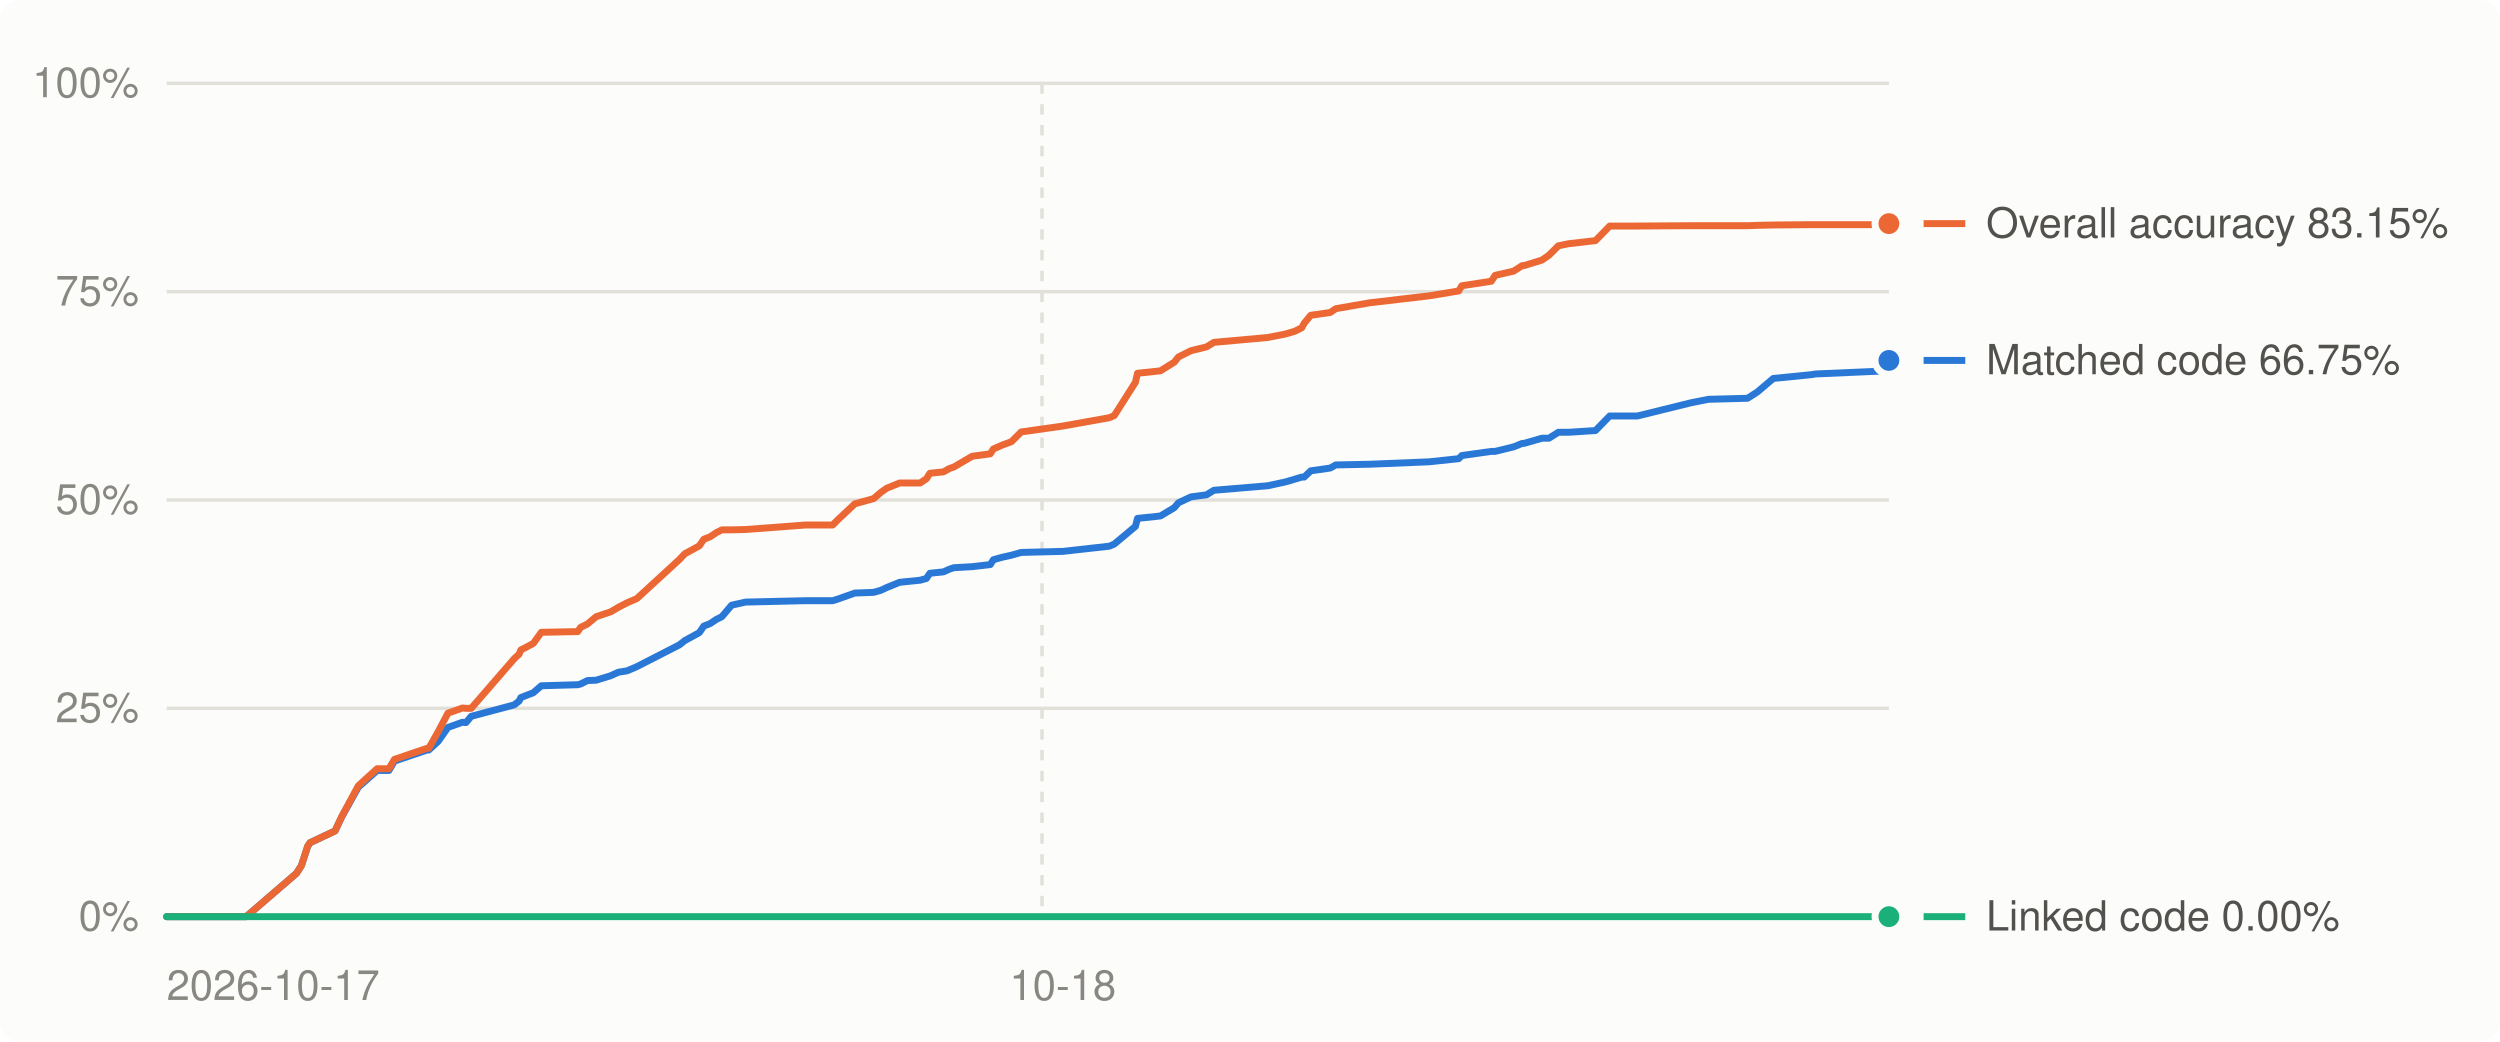
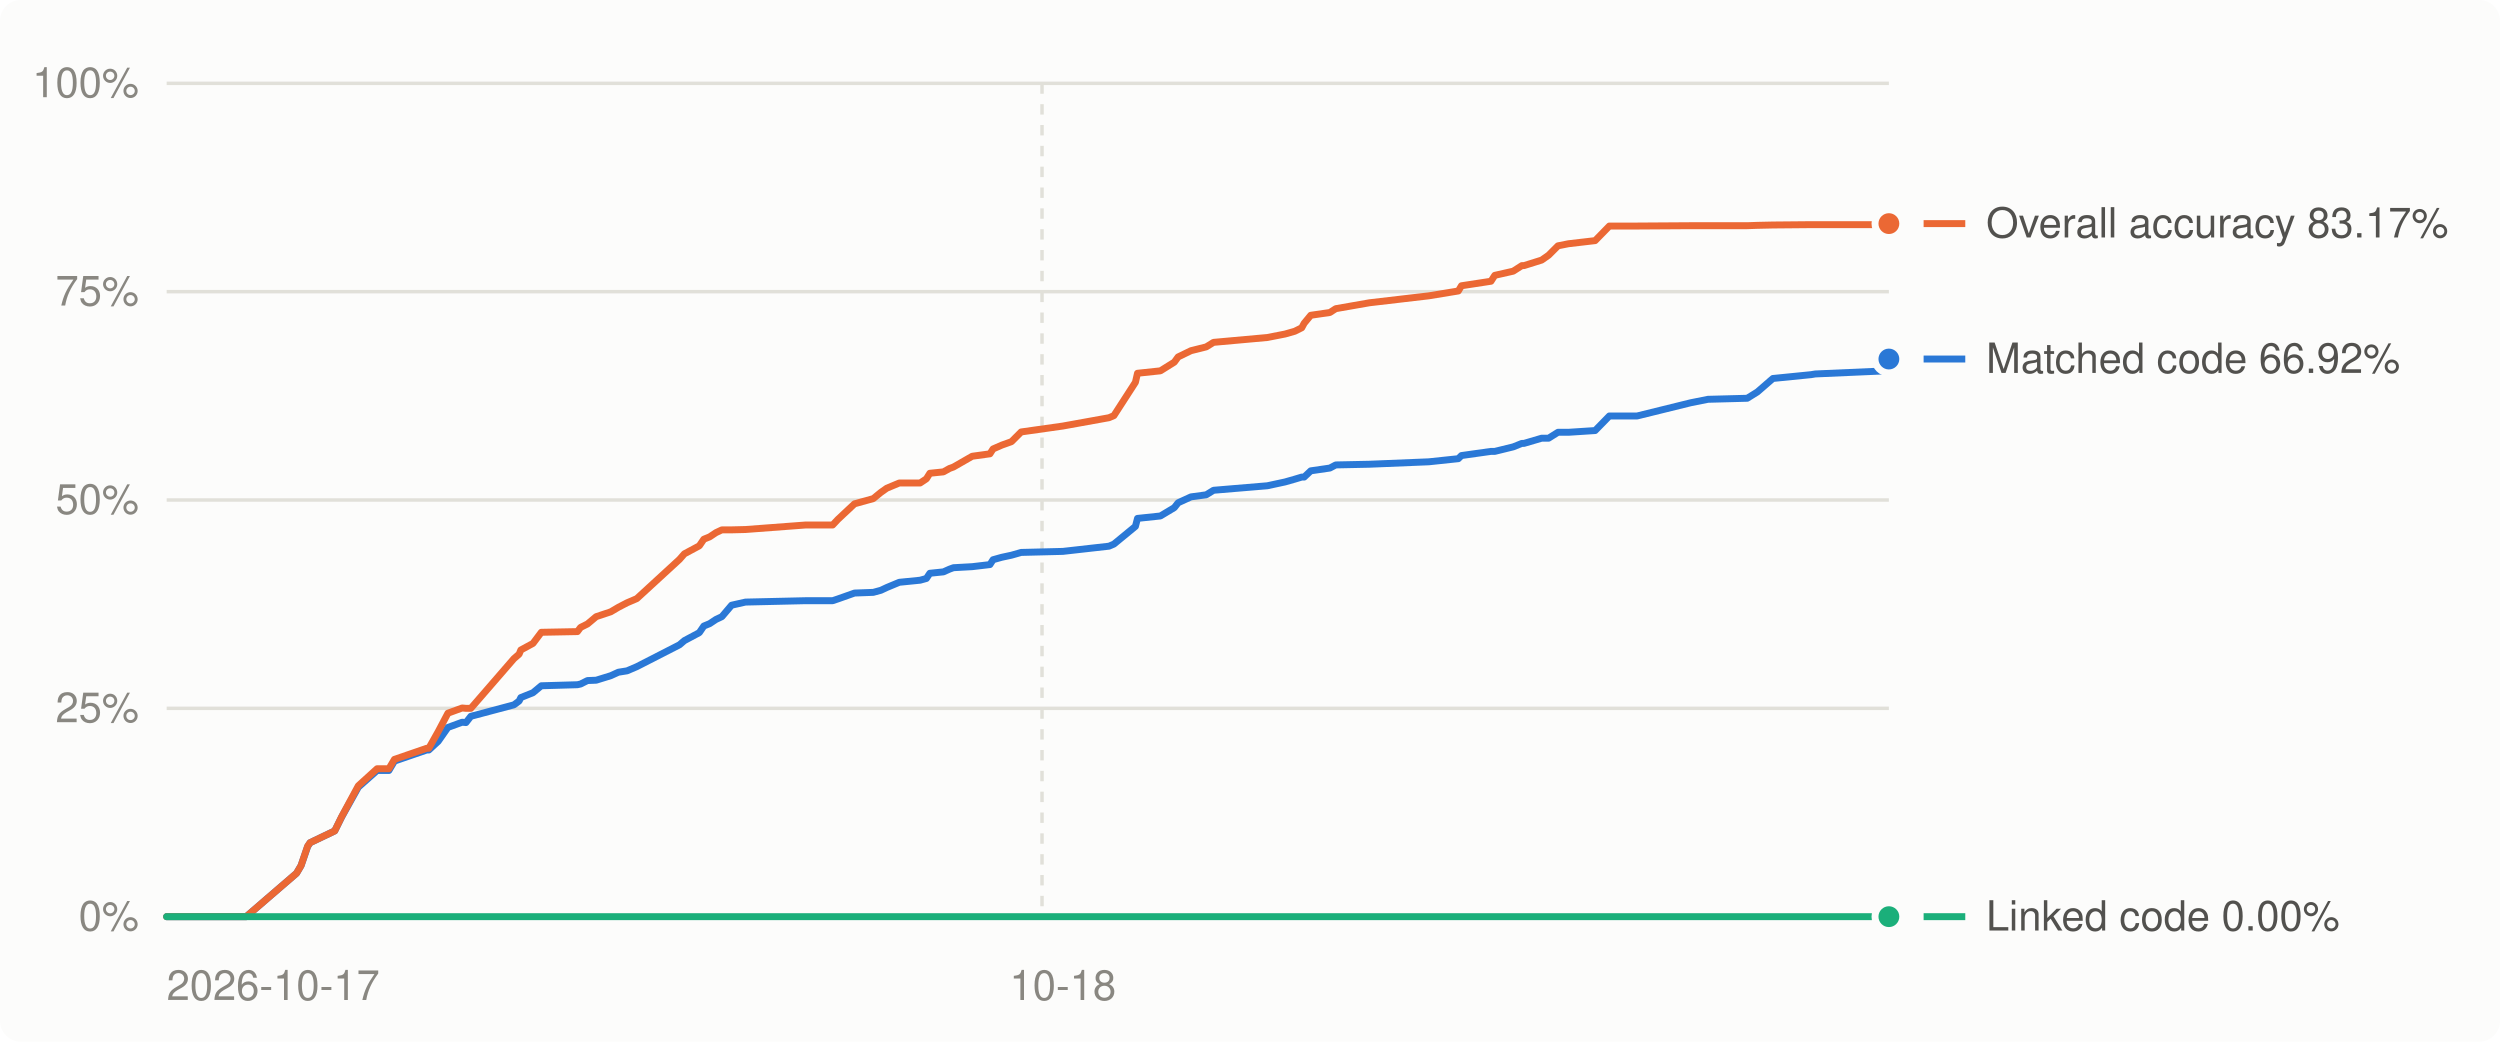
<svg xmlns="http://www.w3.org/2000/svg" viewBox="0 0 720 300" width="720" height="300" role="img" aria-label="Decompilation progress over time">
  <style>
.bg{fill:#fcfcfb}.grid{stroke:#e1e0d9}.muted{fill:#898781}.lbl{fill:#52514e}.ln0{stroke:#2a78d6}.dot0{fill:#2a78d6;stroke:#fcfcfb}.ln1{stroke:#eb6834}.dot1{fill:#eb6834;stroke:#fcfcfb}.ln2{stroke:#1baf7a}.dot2{fill:#1baf7a;stroke:#fcfcfb}
@media (prefers-color-scheme: dark){.bg{fill:#1a1a19}.grid{stroke:#2c2c2a}.muted{fill:#898781}.lbl{fill:#c3c2b7}.ln0{stroke:#3987e5}.dot0{fill:#3987e5;stroke:#1a1a19}.ln1{stroke:#d95926}.dot1{fill:#d95926;stroke:#1a1a19}.ln2{stroke:#199e70}.dot2{fill:#199e70;stroke:#1a1a19}}
text{font:12px -apple-system,BlinkMacSystemFont,'Segoe UI',Helvetica,Arial,sans-serif}
</style>
  <rect class="bg" width="720" height="300" rx="6" />
  <line x1="48" x2="544" y1="264.0" y2="264.0" class="grid" stroke-width="1" />
  <text x="40" y="268.0" class="muted" text-anchor="end">0%</text>
  <line x1="48" x2="544" y1="204.0" y2="204.0" class="grid" stroke-width="1" />
  <text x="40" y="208.0" class="muted" text-anchor="end">25%</text>
  <line x1="48" x2="544" y1="144.0" y2="144.0" class="grid" stroke-width="1" />
  <text x="40" y="148.0" class="muted" text-anchor="end">50%</text>
  <line x1="48" x2="544" y1="84.0" y2="84.0" class="grid" stroke-width="1" />
  <text x="40" y="88.0" class="muted" text-anchor="end">75%</text>
  <line x1="48" x2="544" y1="24.0" y2="24.0" class="grid" stroke-width="1" />
  <text x="40" y="28.0" class="muted" text-anchor="end">100%</text>
  <line x1="300.1" x2="300.1" y1="24" y2="264" class="grid" stroke-width="1" stroke-dasharray="3 3" />
  <text class="muted" x="48.0" y="288" text-anchor="start">2026-10-17</text>
  <text class="muted" x="306.1" y="288" text-anchor="middle">10-18</text>
-   <polyline points="48.0,264.0 70.9,264.0 85.4,251.5 86.8,249.3 88.6,243.8 89.3,242.7 96.5,239.3 98.4,235.3 103.2,226.7 108.6,221.9 112.0,221.9 113.6,219.2 123.0,216.0 123.5,216.0 126.2,213.5 129.0,209.5 133.2,208.0 134.2,208.1 135.7,206.3 148.1,203.0 149.5,201.9 150.0,200.9 153.6,199.5 155.9,197.5 166.4,197.2 167.2,197.0 169.2,196.0 171.7,195.9 175.9,194.6 178.1,193.6 180.6,193.2 183.4,192.0 195.7,185.7 197.2,184.5 201.4,182.2 202.7,180.3 204.5,179.6 206.3,178.4 207.9,177.6 210.7,174.3 214.7,173.4 232.0,173.0 239.8,173.0 241.4,172.5 246.2,170.8 251.6,170.6 253.7,170.0 255.4,169.2 259.1,167.7 265.0,167.1 266.8,166.6 267.8,165.1 271.7,164.7 273.5,163.9 274.7,163.5 280.0,163.2 285.2,162.6 286.1,161.2 288.6,160.5 291.3,159.9 294.1,159.1 306.1,158.8 319.5,157.3 320.9,156.7 327.0,151.6 327.6,149.3 334.2,148.6 338.2,146.2 339.4,144.8 343.0,143.1 347.5,142.5 349.6,141.2 365.1,139.9 370.2,138.8 372.9,138.0 374.9,137.4 375.6,137.4 377.5,135.6 383.1,134.8 384.7,133.9 394.5,133.7 411.6,133.0 420.1,132.1 421.0,131.2 429.5,130.0 430.6,130.0 435.9,128.7 438.4,127.7 438.9,127.7 444.1,126.2 446.1,126.2 448.8,124.5 451.7,124.5 459.5,124.0 463.6,119.8 471.6,119.8 487.0,116.0 492.0,115.0 503.3,114.7 506.1,112.9 510.7,109.0 521.7,107.9 522.9,107.7 543.4,106.8 543.6,105.5 543.7,105.0 544.0,103.8" fill="none" class="ln0" stroke-width="2" stroke-linejoin="round" stroke-linecap="round" />
-   <polyline points="48.0,264.0 70.9,264.0 85.4,251.5 86.8,249.3 88.6,243.7 89.3,242.7 96.5,239.3 98.4,235.2 103.2,226.3 108.6,221.4 112.0,221.4 113.6,218.7 123.0,215.5 123.5,215.5 126.2,210.7 129.0,205.4 133.2,203.9 134.2,204.0 135.7,204.0 148.1,189.7 149.5,188.4 150.0,187.2 153.6,185.3 155.9,182.1 166.4,181.9 167.2,180.7 169.2,179.7 171.7,177.6 175.9,176.2 178.1,174.9 180.6,173.6 183.4,172.4 195.7,161.1 197.2,159.5 201.4,157.2 202.7,155.3 204.5,154.6 206.3,153.4 207.9,152.6 210.7,152.6 214.7,152.5 232.0,151.2 239.8,151.2 241.4,149.6 246.2,145.1 251.6,143.6 253.7,141.8 255.4,140.6 259.1,139.1 265.0,139.1 266.8,137.9 267.8,136.3 271.7,135.9 273.5,134.9 274.7,134.5 280.0,131.4 285.2,130.7 286.1,129.3 288.6,128.2 291.3,127.2 294.1,124.4 306.1,122.7 319.5,120.3 320.9,119.7 327.0,110.1 327.6,107.5 334.2,106.8 338.2,104.3 339.4,102.8 343.0,101.0 347.5,99.9 349.6,98.6 365.1,97.2 370.2,96.2 372.9,95.4 374.9,94.4 375.6,93.1 377.5,90.8 383.1,90.0 384.7,88.9 394.5,87.2 411.6,85.2 420.1,83.8 421.0,82.3 429.5,81.0 430.6,79.3 435.9,78.1 438.4,76.5 438.9,76.5 444.1,74.9 446.1,73.5 448.8,70.8 451.7,70.2 459.5,69.3 463.6,65.1 471.6,65.1 487.0,65.0 492.0,65.0 503.3,65.0 506.1,64.9 510.7,64.8 521.7,64.7 522.9,64.7 543.4,64.7 543.6,64.6 543.7,64.6 544.0,64.4" fill="none" class="ln1" stroke-width="2" stroke-linejoin="round" stroke-linecap="round" />
-   <polyline points="48.0,264.0 70.9,264.0 85.4,264.0 86.8,264.0 88.6,264.0 89.3,264.0 96.5,264.0 98.4,264.0 103.2,264.0 108.6,264.0 112.0,264.0 113.6,264.0 123.0,264.0 123.5,264.0 126.2,264.0 129.0,264.0 133.2,264.0 134.2,264.0 135.7,264.0 148.1,264.0 149.5,264.0 150.0,264.0 153.6,264.0 155.9,264.0 166.4,264.0 167.2,264.0 169.2,264.0 171.7,264.0 175.9,264.0 178.1,264.0 180.6,264.0 183.4,264.0 195.7,264.0 197.2,264.0 201.4,264.0 202.7,264.0 204.5,264.0 206.3,264.0 207.9,264.0 210.7,264.0 214.7,264.0 232.0,264.0 239.8,264.0 241.4,264.0 246.2,264.0 251.6,264.0 253.7,264.0 255.4,264.0 259.1,264.0 265.0,264.0 266.8,264.0 267.8,264.0 271.7,264.0 273.5,264.0 274.7,264.0 280.0,264.0 285.2,264.0 286.1,264.0 288.6,264.0 291.3,264.0 294.1,264.0 306.1,264.0 319.5,264.0 320.9,264.0 327.0,264.0 327.6,264.0 334.2,264.0 338.2,264.0 339.4,264.0 343.0,264.0 347.5,264.0 349.6,264.0 365.1,264.0 370.2,264.0 372.9,264.0 374.9,264.0 375.6,264.0 377.5,264.0 383.1,264.0 384.7,264.0 394.5,264.0 411.6,264.0 420.1,264.0 421.0,264.0 429.5,264.0 430.6,264.0 435.9,264.0 438.4,264.0 438.9,264.0 444.1,264.0 446.1,264.0 448.8,264.0 451.7,264.0 459.5,264.0 463.6,264.0 471.6,264.0 487.0,264.0 492.0,264.0 503.3,264.0 506.1,264.0 510.7,264.0 521.7,264.0 522.9,264.0 543.4,264.0 543.6,264.0 543.7,264.0 544.0,264.0" fill="none" class="ln2" stroke-width="2" stroke-linejoin="round" stroke-linecap="round" />
-   <circle cx="544.0" cy="103.8" r="4" class="dot0" stroke-width="2" />
+   <polyline points="48.0,264.0 70.9,264.0 85.4,251.5 86.7,249.3 88.6,243.8 89.3,242.7 96.4,239.3 98.4,235.3 103.2,226.7 108.6,221.9 112.0,221.9 113.6,219.2 122.9,216.0 123.5,216.0 126.2,213.5 129.0,209.5 133.1,208.0 134.2,208.1 135.6,206.3 148.0,203.0 149.5,201.9 150.0,200.9 153.5,199.5 155.9,197.5 166.3,197.2 167.2,197.0 169.2,196.0 171.7,195.9 175.9,194.6 178.1,193.6 180.6,193.2 183.4,192.0 195.7,185.7 197.1,184.5 201.4,182.2 202.7,180.3 204.4,179.6 206.2,178.4 207.9,177.6 210.7,174.3 214.7,173.4 232.0,173.0 239.8,173.0 241.3,172.5 246.1,170.8 251.5,170.6 253.7,170.0 255.4,169.2 259.0,167.7 265.0,167.1 266.8,166.6 267.8,165.1 271.7,164.7 273.5,163.9 274.6,163.5 280.0,163.2 285.1,162.6 286.0,161.2 288.5,160.5 291.3,159.9 294.1,159.1 306.1,158.8 319.4,157.3 320.8,156.7 327.0,151.6 327.6,149.3 334.2,148.6 338.2,146.2 339.3,144.8 343.0,143.1 347.4,142.5 349.5,141.2 365.0,139.9 370.1,138.8 372.9,138.0 374.9,137.4 375.6,137.4 377.5,135.6 383.0,134.8 384.7,133.9 394.4,133.7 411.5,133.0 420.0,132.1 420.9,131.2 429.4,130.0 430.5,130.0 435.8,128.7 438.3,127.7 438.9,127.7 444.0,126.2 446.0,126.2 448.7,124.5 451.7,124.5 459.4,124.0 463.5,119.8 471.5,119.8 486.9,116.0 491.9,115.0 503.2,114.7 506.1,112.9 510.6,109.0 521.6,107.9 522.8,107.7 543.3,106.8 543.5,105.5 543.6,105.0 543.9,103.8 544.0,103.4" fill="none" class="ln0" stroke-width="2" stroke-linejoin="round" stroke-linecap="round" />
+   <polyline points="48.0,264.0 70.9,264.0 85.4,251.5 86.7,249.3 88.6,243.7 89.3,242.7 96.4,239.3 98.4,235.2 103.2,226.3 108.6,221.4 112.0,221.4 113.6,218.7 122.9,215.5 123.5,215.5 126.2,210.7 129.0,205.4 133.1,203.9 134.2,204.0 135.6,204.0 148.0,189.7 149.5,188.4 150.0,187.2 153.5,185.3 155.9,182.1 166.3,181.9 167.2,180.7 169.2,179.7 171.7,177.6 175.9,176.2 178.1,174.9 180.6,173.6 183.4,172.4 195.7,161.1 197.1,159.5 201.4,157.2 202.7,155.3 204.4,154.6 206.2,153.4 207.9,152.6 210.7,152.6 214.7,152.5 232.0,151.2 239.8,151.2 241.3,149.6 246.1,145.1 251.5,143.6 253.7,141.8 255.4,140.6 259.0,139.1 265.0,139.1 266.8,137.9 267.8,136.3 271.7,135.9 273.5,134.9 274.6,134.5 280.0,131.4 285.1,130.7 286.0,129.3 288.5,128.2 291.3,127.2 294.1,124.4 306.1,122.7 319.4,120.3 320.8,119.7 327.0,110.1 327.6,107.5 334.2,106.8 338.2,104.3 339.3,102.8 343.0,101.0 347.4,99.9 349.5,98.6 365.0,97.2 370.1,96.2 372.9,95.4 374.9,94.4 375.6,93.1 377.5,90.8 383.0,90.0 384.7,88.9 394.4,87.2 411.5,85.2 420.0,83.8 420.9,82.3 429.4,81.0 430.5,79.3 435.8,78.1 438.3,76.5 438.9,76.5 444.0,74.9 446.0,73.5 448.7,70.8 451.7,70.2 459.4,69.3 463.5,65.1 471.5,65.1 486.9,65.0 491.9,65.0 503.2,65.0 506.1,64.9 510.6,64.8 521.6,64.7 522.8,64.7 543.3,64.7 543.5,64.6 543.6,64.6 543.9,64.4 544.0,64.4" fill="none" class="ln1" stroke-width="2" stroke-linejoin="round" stroke-linecap="round" />
+   <polyline points="48.0,264.0 70.9,264.0 85.4,264.0 86.7,264.0 88.6,264.0 89.3,264.0 96.4,264.0 98.4,264.0 103.2,264.0 108.6,264.0 112.0,264.0 113.6,264.0 122.9,264.0 123.5,264.0 126.2,264.0 129.0,264.0 133.1,264.0 134.2,264.0 135.6,264.0 148.0,264.0 149.5,264.0 150.0,264.0 153.5,264.0 155.9,264.0 166.3,264.0 167.2,264.0 169.2,264.0 171.7,264.0 175.9,264.0 178.1,264.0 180.6,264.0 183.4,264.0 195.7,264.0 197.1,264.0 201.4,264.0 202.7,264.0 204.4,264.0 206.2,264.0 207.9,264.0 210.7,264.0 214.7,264.0 232.0,264.0 239.8,264.0 241.3,264.0 246.1,264.0 251.5,264.0 253.7,264.0 255.4,264.0 259.0,264.0 265.0,264.0 266.8,264.0 267.8,264.0 271.7,264.0 273.5,264.0 274.6,264.0 280.0,264.0 285.1,264.0 286.0,264.0 288.5,264.0 291.3,264.0 294.1,264.0 306.1,264.0 319.4,264.0 320.8,264.0 327.0,264.0 327.6,264.0 334.2,264.0 338.2,264.0 339.3,264.0 343.0,264.0 347.4,264.0 349.5,264.0 365.0,264.0 370.1,264.0 372.9,264.0 374.9,264.0 375.6,264.0 377.5,264.0 383.0,264.0 384.7,264.0 394.4,264.0 411.5,264.0 420.0,264.0 420.9,264.0 429.4,264.0 430.5,264.0 435.8,264.0 438.3,264.0 438.9,264.0 444.0,264.0 446.0,264.0 448.7,264.0 451.7,264.0 459.4,264.0 463.5,264.0 471.5,264.0 486.9,264.0 491.9,264.0 503.2,264.0 506.1,264.0 510.6,264.0 521.6,264.0 522.8,264.0 543.3,264.0 543.5,264.0 543.6,264.0 543.9,264.0 544.0,264.0" fill="none" class="ln2" stroke-width="2" stroke-linejoin="round" stroke-linecap="round" />
+   <circle cx="544.0" cy="103.4" r="4" class="dot0" stroke-width="2" />
  <circle cx="544.0" cy="64.4" r="4" class="dot1" stroke-width="2" />
  <circle cx="544.0" cy="264.0" r="4" class="dot2" stroke-width="2" />
  <line x1="554" x2="566" y1="264.0" y2="264.0" class="ln2" stroke-width="2" />
  <text class="lbl" x="572" y="268.0">Linked code 0.00%</text>
-   <line x1="554" x2="566" y1="103.8" y2="103.8" class="ln0" stroke-width="2" />
-   <text class="lbl" x="572" y="107.8">Matched code 66.75%</text>
+   <line x1="554" x2="566" y1="103.4" y2="103.4" class="ln0" stroke-width="2" />
+   <text class="lbl" x="572" y="107.4">Matched code 66.92%</text>
  <line x1="554" x2="566" y1="64.4" y2="64.4" class="ln1" stroke-width="2" />
-   <text class="lbl" x="572" y="68.4">Overall accuracy 83.15%</text>
+   <text class="lbl" x="572" y="68.4">Overall accuracy 83.17%</text>
</svg>
